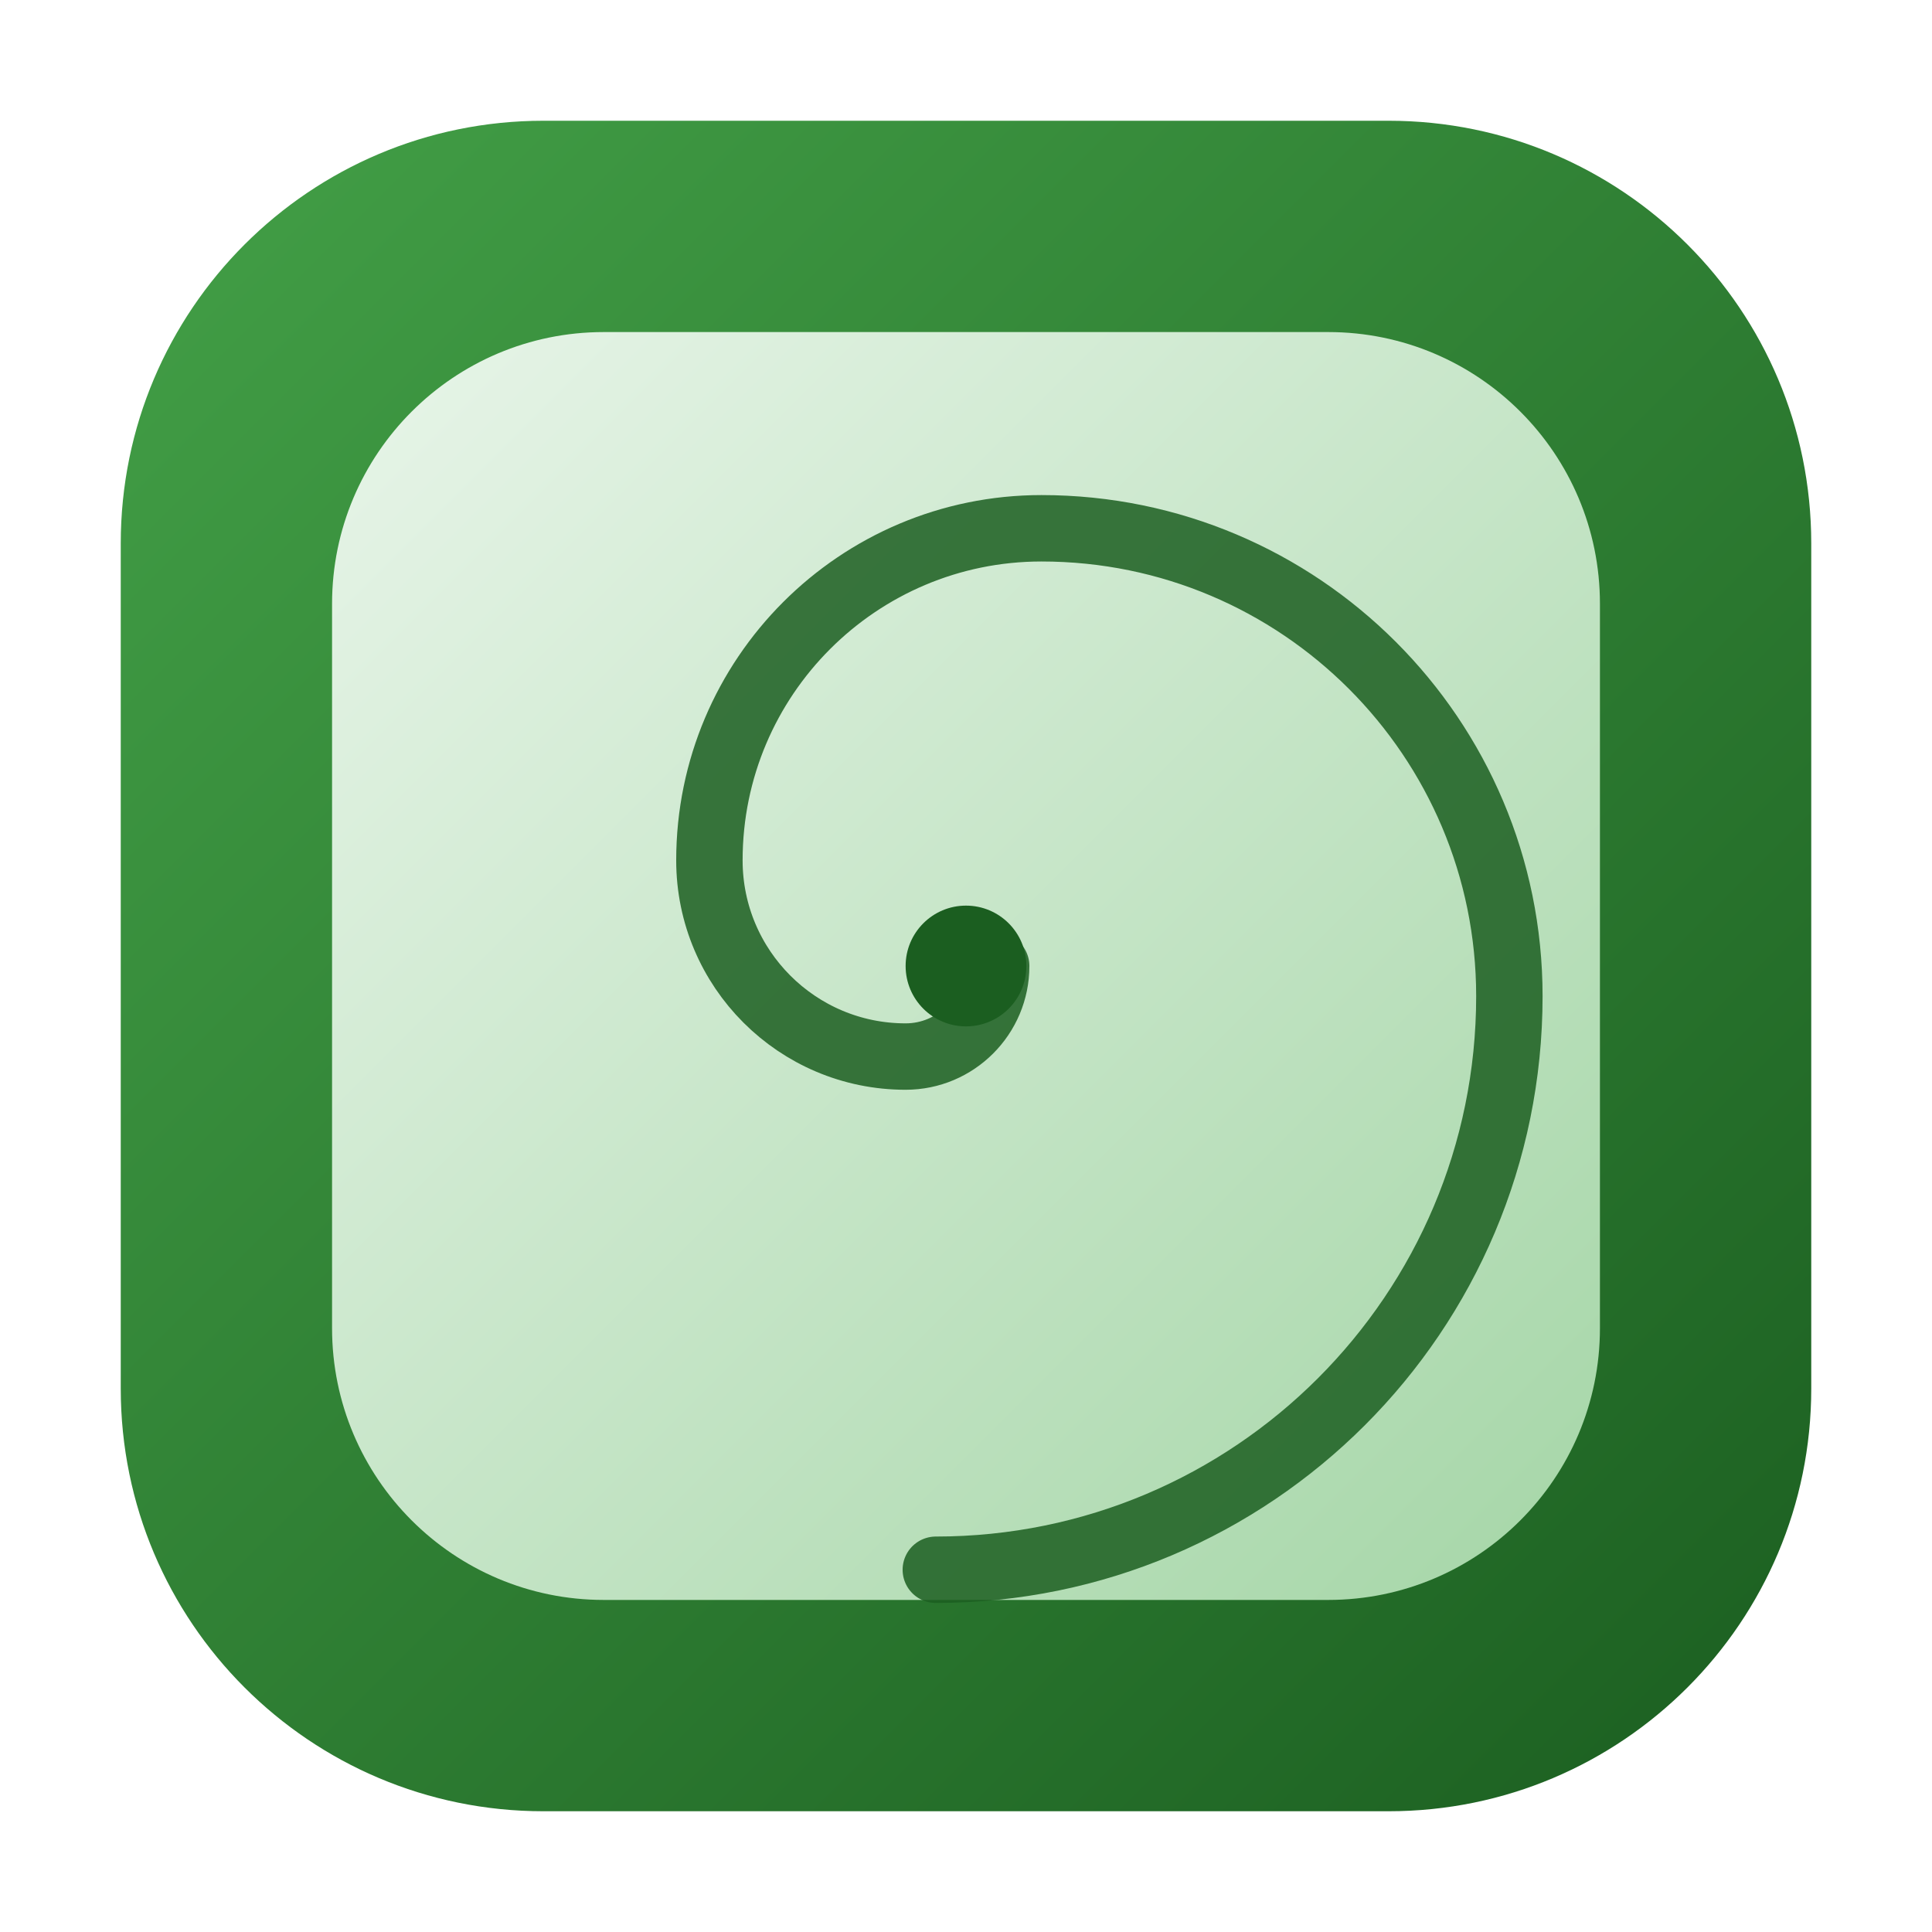
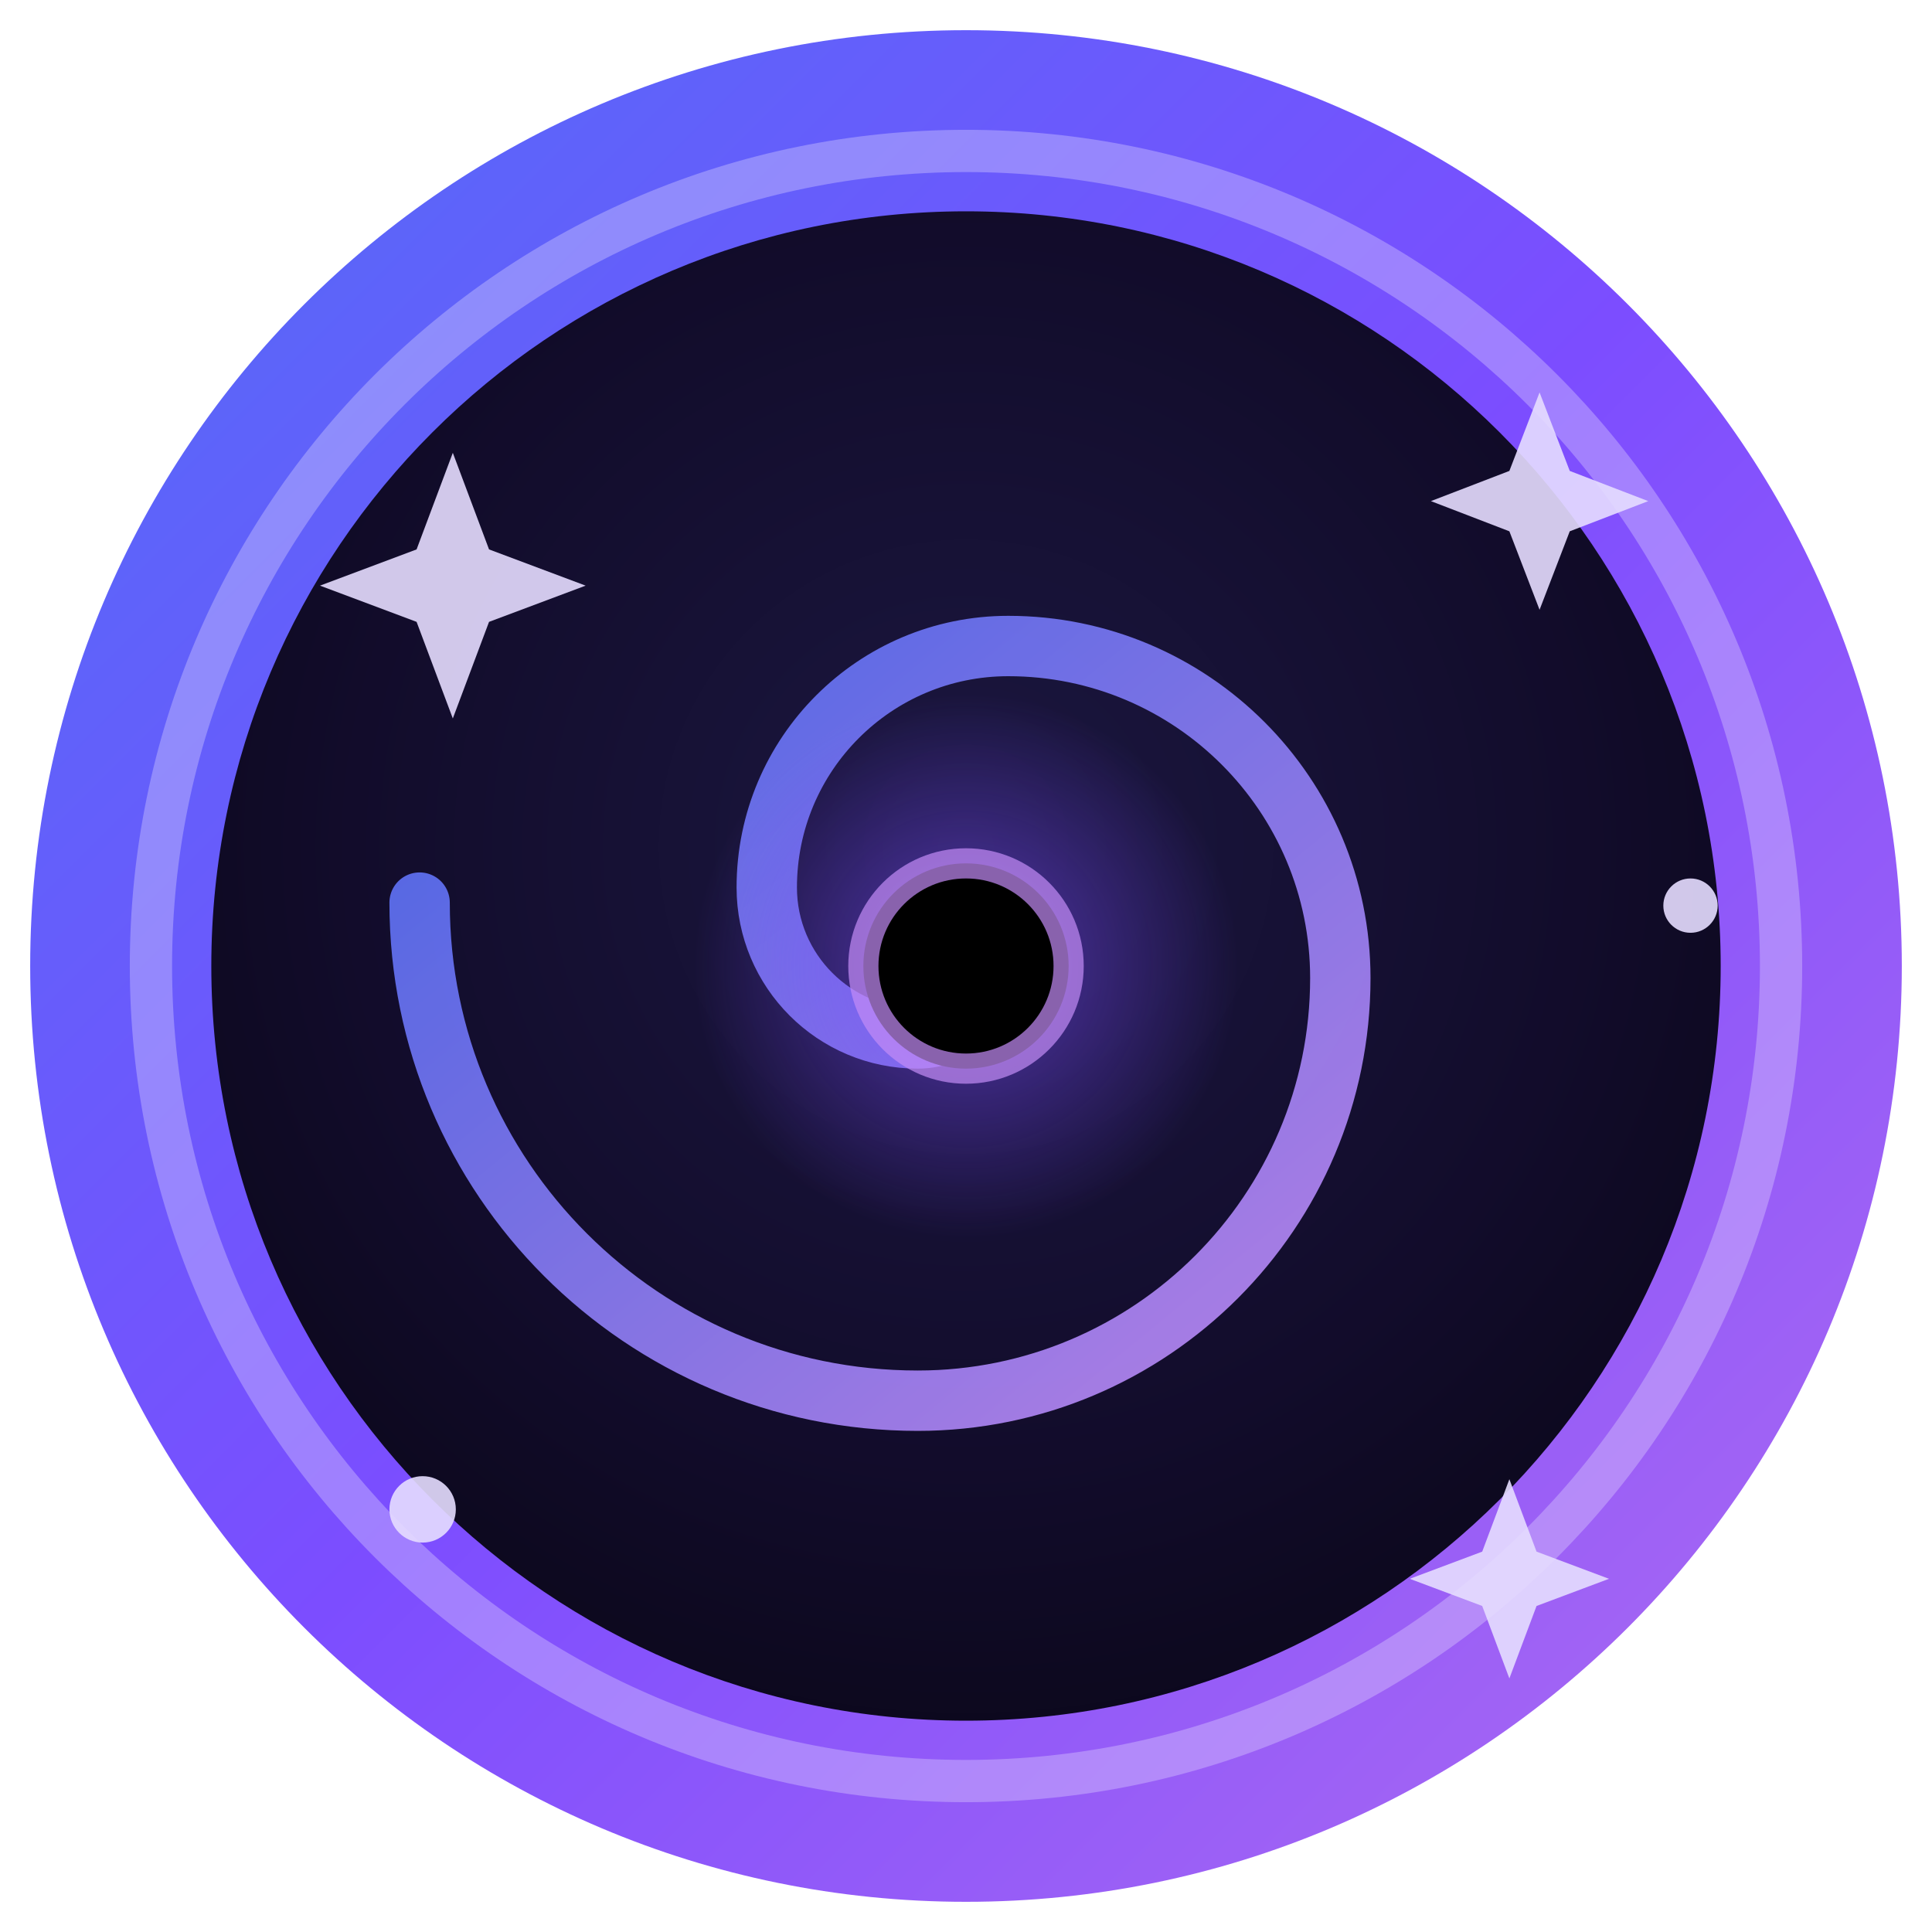
<svg xmlns="http://www.w3.org/2000/svg" viewBox="0 0 64 64" width="64" height="64">
  <defs>
    <linearGradient id="frame" x1="0" y1="0" x2="1" y2="1">
-       <stop offset="0" stop-color="#43a047" />
-       <stop offset="1" stop-color="#1b5e20" />
+       <stop offset="0" stop-color="#4f6ef7" />
+       <stop offset="0.5" stop-color="#7c4dff" />
+       <stop offset="1" stop-color="#b06cf0" />
    </linearGradient>
-     <linearGradient id="glass" x1="0" y1="0" x2="1" y2="1">
-       <stop offset="0" stop-color="#e8f5e9" />
-       <stop offset="1" stop-color="#a5d6a7" />
+     <radialGradient id="glass" cx="0.5" cy="0.42" r="0.75">
+       <stop offset="0" stop-color="#1b1740" />
+       <stop offset="0.55" stop-color="#120c2b" />
+       <stop offset="1" stop-color="#070512" />
+     </radialGradient>
+     <radialGradient id="glow" cx="0.5" cy="0.5" r="0.5">
+       <stop offset="0" stop-color="#b06cf0" stop-opacity="0.9" />
+       <stop offset="0.4" stop-color="#7c4dff" stop-opacity="0.35" />
+       <stop offset="1" stop-color="#7c4dff" stop-opacity="0" />
+     </radialGradient>
+     <linearGradient id="vortex" x1="0" y1="0" x2="1" y2="1">
+       <stop offset="0" stop-color="#4f6ef7" />
+       <stop offset="1" stop-color="#c38cf7" />
    </linearGradient>
  </defs>
-   <rect x="4" y="4" width="56" height="56" rx="14" fill="url(#frame)" />
-   <rect x="11" y="11" width="42" height="42" rx="9" fill="url(#glass)" />
-   <path d="M32 32            m1 0            a3 3 0 0 1 -3 3            a6.5 6.5 0 0 1 -6.5 -6.5            a11 11 0 0 1 11 -11            a15.5 15.5 0 0 1 15.5 15.5            a19 19 0 0 1 -19 19" fill="none" stroke="#1b5e20" stroke-width="2.2" stroke-linecap="round" opacity="0.85" />
-   <circle cx="32" cy="32" r="2" fill="#1b5e20" />
+   <circle cx="32" cy="32" r="31" fill="url(#frame)" />
+   <circle cx="32" cy="32" r="27" fill="none" stroke="#e6ddff" stroke-opacity="0.35" stroke-width="1.4" />
+   <circle cx="32" cy="32" r="25" fill="url(#glass)" />
+   <path d="M 32 32            m 0.8 0            a 2.4 2.4 0 0 1 -2.4 2.4            a 5 5 0 0 1 -5 -5            a 8 8 0 0 1 8 -8            a 11 11 0 0 1 11 11            a 14 14 0 0 1 -14 14            a 16.5 16.5 0 0 1 -16.5 -16.5" fill="none" stroke="url(#vortex)" stroke-width="2" stroke-linecap="round" opacity="0.9" />
+   <circle cx="32" cy="32" r="9" fill="url(#glow)" />
+   <circle cx="32" cy="32" r="3.4" fill="#000000" />
+   <circle cx="32" cy="32" r="3.4" fill="none" stroke="#c38cf7" stroke-width="1" stroke-opacity="0.7" />
+   <g fill="#e6ddff" opacity="0.9">
+     <path d="M 15 15 l 1.2 3.2 l 3.2 1.2 l -3.2 1.2 l -1.2 3.2 l -1.2 -3.2 l -3.2 -1.2 l 3.2 -1.2 z" />
+     <path d="M 51 13 l 1 2.6 l 2.6 1 l -2.6 1 l -1 2.6 l -1 -2.6 l -2.6 -1 l 2.6 -1 z" />
+     <path d="M 50 49 l 0.9 2.4 l 2.4 0.9 l -2.4 0.9 l -0.9 2.4 l -0.9 -2.4 l -2.4 -0.9 l 2.4 -0.9 z" />
+     <circle cx="14" cy="50" r="1.1" />
+     <circle cx="56" cy="30" r="0.9" />
+   </g>
</svg>
